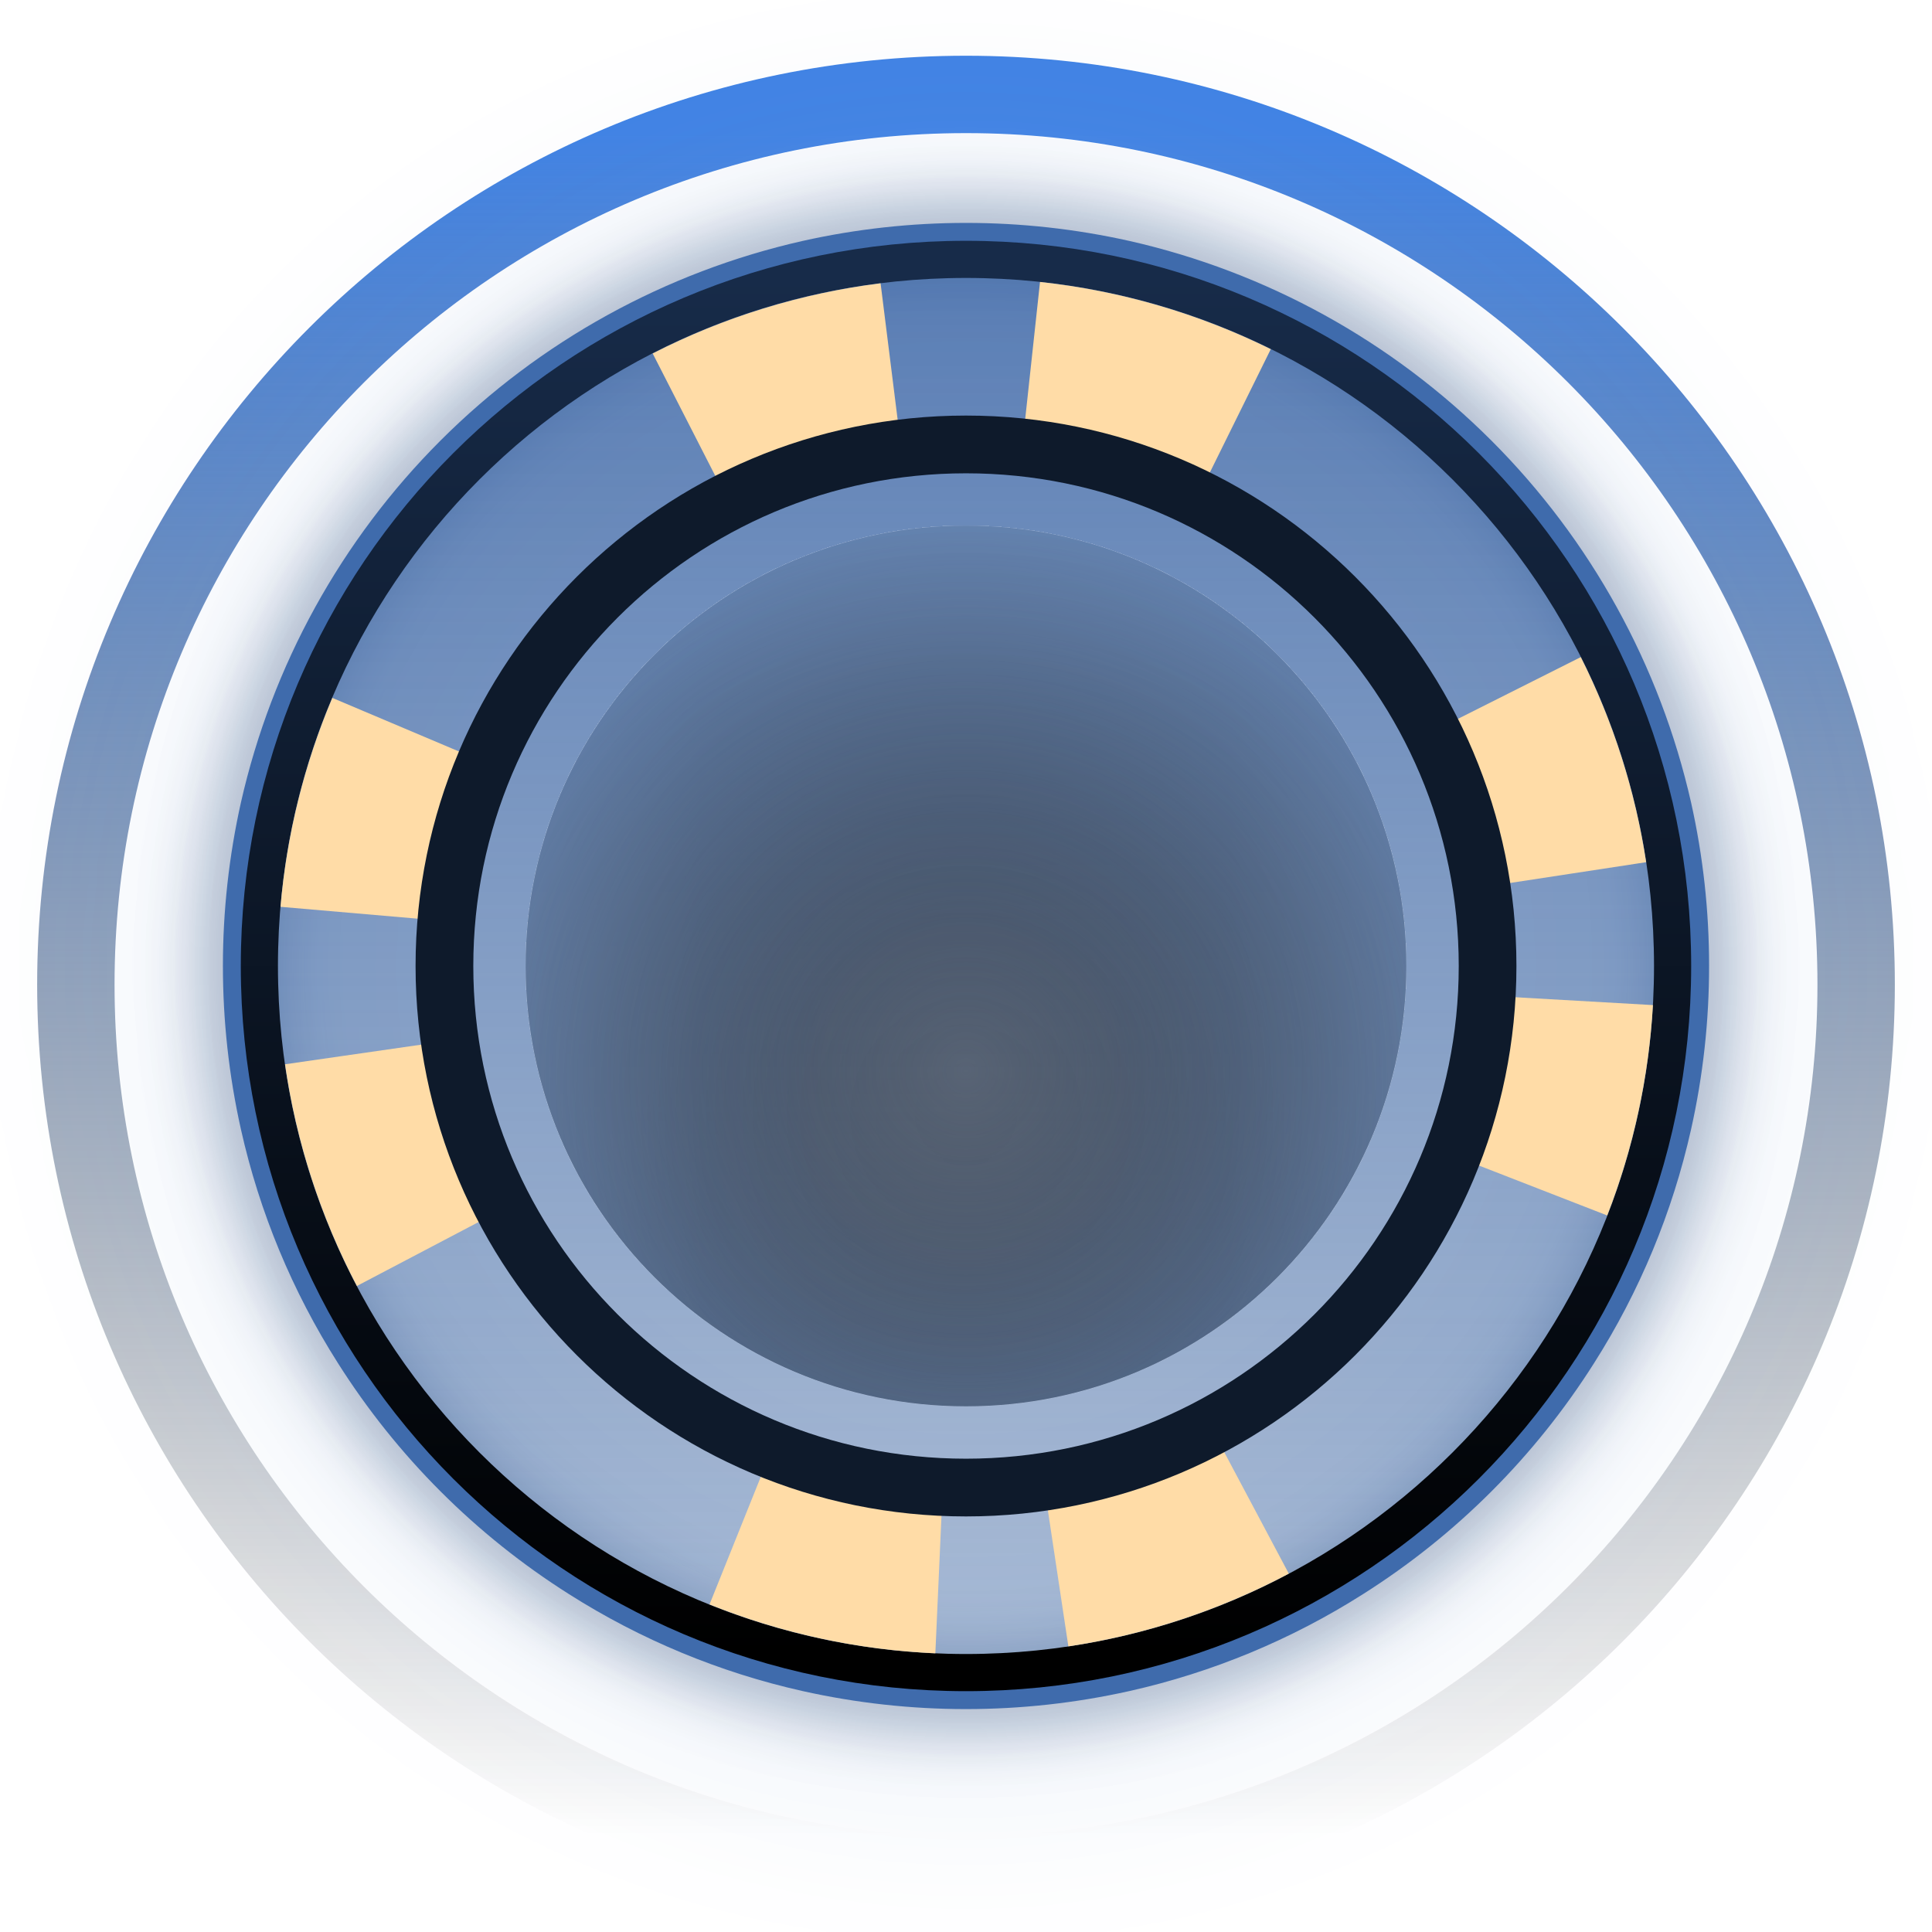
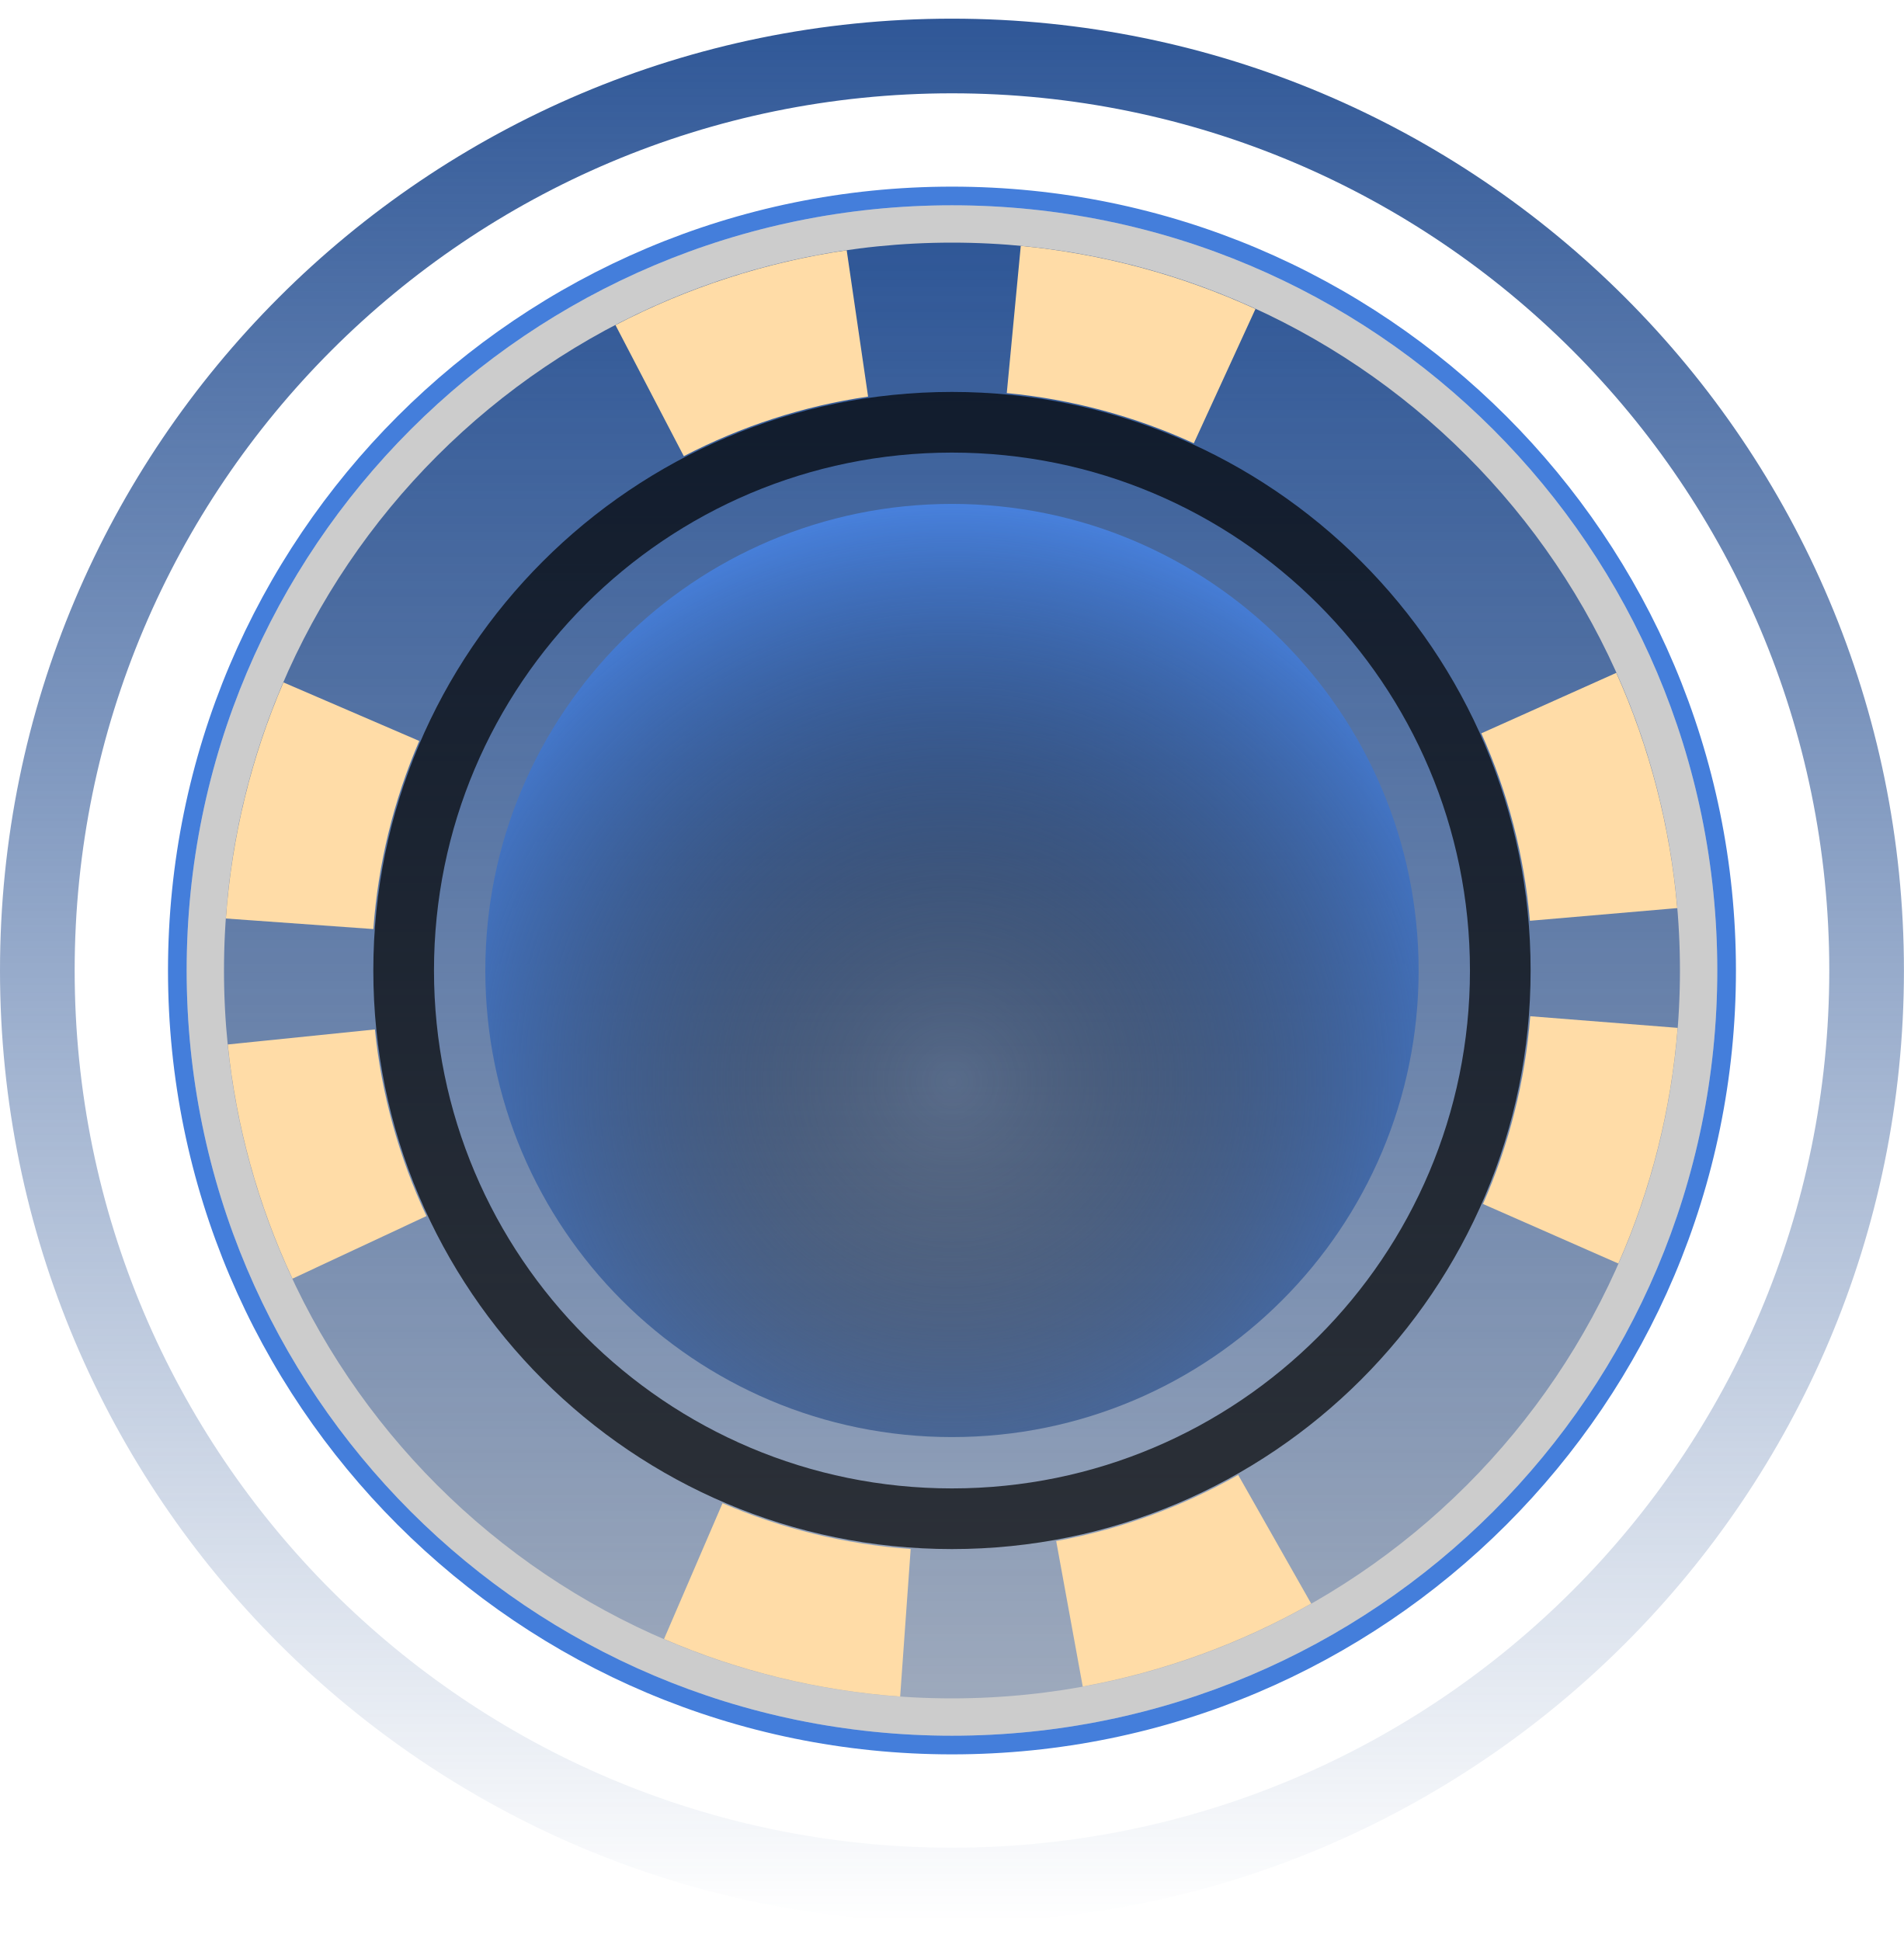
- <svg xmlns="http://www.w3.org/2000/svg" width="52" height="52" viewBox="0 0 52 52" fill="none">
-   <path fill-rule="evenodd" clip-rule="evenodd" d="M26 51.5C12.193 51.5 1 40.307 1 26.5C1 12.693 12.193 1.5 26 1.5C39.807 1.5 51 12.693 51 26.5C51 40.307 39.807 51.5 26 51.5ZM26 3.583C13.344 3.583 3.083 13.844 3.083 26.5C3.083 39.157 13.344 49.417 26 49.417C38.657 49.417 48.917 39.157 48.917 26.5C48.917 13.844 38.657 3.583 26 3.583Z" fill="url(#paint0_linear_3396_384930)" />
-   <g filter="url(#filter0_dd_3396_384930)">
-     <path fill-rule="evenodd" clip-rule="evenodd" d="M45.515 30.398C45.838 28.955 46.001 27.48 46 26C46.001 24.519 45.839 23.043 45.515 21.598C44.679 17.909 42.816 14.532 40.14 11.857C37.465 9.183 34.088 7.32 30.398 6.485C27.502 5.838 24.498 5.838 21.602 6.485C17.912 7.319 14.534 9.182 11.858 11.856C9.183 14.531 7.32 17.909 6.485 21.598C5.838 24.496 5.838 27.501 6.485 30.398C6.985 32.629 7.868 34.756 9.094 36.686C10.681 39.195 12.805 41.319 15.314 42.906C17.244 44.132 19.371 45.015 21.602 45.515C24.498 46.162 27.502 46.162 30.398 45.515C32.629 45.015 34.756 44.132 36.686 42.906C39.195 41.319 41.319 39.195 42.906 36.686C44.132 34.756 45.015 32.629 45.515 30.398ZM44.792 30.235C45.103 28.845 45.26 27.425 45.259 26C45.26 24.574 45.103 23.153 44.792 21.761C43.987 18.209 42.193 14.957 39.617 12.381C37.041 9.806 33.788 8.012 30.235 7.208C27.446 6.585 24.554 6.585 21.764 7.208C18.211 8.011 14.958 9.805 12.382 12.38C9.806 14.956 8.012 18.209 7.208 21.761C6.585 24.552 6.585 27.445 7.208 30.235C7.689 32.384 8.539 34.432 9.72 36.29C11.248 38.706 13.294 40.752 15.71 42.28C17.568 43.461 19.616 44.311 21.764 44.792C24.554 45.415 27.446 45.415 30.235 44.792C32.383 44.311 34.432 43.461 36.29 42.28C38.706 40.752 40.752 38.706 42.28 36.29C43.46 34.432 44.31 32.384 44.792 30.235Z" fill="#3F6BAC" />
-   </g>
-   <rect x="6.981" y="6.981" width="38.037" height="38.037" rx="19.018" fill="url(#paint1_linear_3396_384930)" stroke="url(#paint2_linear_3396_384930)" />
-   <g filter="url(#filter1_i_3396_384930)">
-     <circle cx="11.852" cy="11.852" r="11.852" transform="matrix(1 0 0 -1 14.1475 37.8518)" fill="url(#paint3_radial_3396_384930)" />
-   </g>
-   <path d="M25.175 44.499C23.089 44.407 21.034 43.962 19.097 43.183L20.503 39.684C22.045 40.304 23.682 40.658 25.343 40.733L25.175 44.499Z" fill="#FFDCA7" />
-   <path d="M34.688 42.354C32.835 43.338 30.829 44 28.755 44.312L28.179 40.486C29.82 40.239 31.407 39.715 32.872 38.937L34.688 42.354Z" fill="#FFDCA7" />
-   <path d="M23.701 7.625C21.562 7.893 19.486 8.532 17.567 9.514L19.4 13.098C20.902 12.33 22.527 11.83 24.201 11.62L23.701 7.625Z" fill="#FFDCA7" />
-   <path d="M34.203 9.398C32.255 8.435 30.153 7.823 27.992 7.589L27.547 11.706C29.224 11.887 30.857 12.362 32.369 13.11L34.203 9.398Z" fill="#FFDCA7" />
-   <path d="M43.258 32.714C43.963 30.903 44.378 28.992 44.489 27.052L40.56 26.828C40.473 28.356 40.146 29.861 39.591 31.287L43.258 32.714Z" fill="#FFDCA7" />
-   <path d="M42.547 17.686C43.42 19.422 44.013 21.285 44.306 23.206L40.416 23.8C40.185 22.287 39.718 20.82 39.031 19.453L42.547 17.686Z" fill="#FFDCA7" />
-   <path d="M7.672 28.645C7.972 30.73 8.627 32.748 9.606 34.612L12.909 32.877C12.127 31.388 11.605 29.777 11.364 28.113L7.672 28.645Z" fill="#FFDCA7" />
-   <path d="M8.945 18.784C8.188 20.574 7.717 22.471 7.55 24.407L11.283 24.73C11.416 23.185 11.792 21.672 12.396 20.244L8.945 18.784Z" fill="#FFDCA7" />
-   <path d="M40.815 26C40.815 17.818 34.182 11.185 26 11.185C17.818 11.185 11.185 17.818 11.185 26C11.185 34.182 17.818 40.815 26 40.815C34.182 40.815 40.815 34.182 40.815 26ZM12.739 26C12.739 18.676 18.676 12.739 26 12.739C33.324 12.739 39.262 18.676 39.262 26C39.262 33.324 33.324 39.261 26 39.261C18.676 39.261 12.739 33.324 12.739 26Z" fill="#0E1A2B" />
+ <svg xmlns="http://www.w3.org/2000/svg" width="51" height="52" viewBox="0 0 51 52" fill="none">
+   <path fill-rule="evenodd" clip-rule="evenodd" d="M2 26C2 38.979 12.521 49.5 25.5 49.5C38.479 49.5 49 38.979 49 26C49 13.021 38.479 2.5 25.5 2.5C12.521 2.5 2 13.021 2 26ZM25.5 0.5C11.417 0.5 0 11.917 0 26C0 40.083 11.417 51.5 25.5 51.5C39.583 51.5 51 40.083 51 26C51 11.917 39.583 0.5 25.5 0.5Z" fill="url(#paint0_linear_3474_202339)" />
+   <path fill-rule="evenodd" clip-rule="evenodd" d="M25.5 47C13.902 47 4.5 37.598 4.5 26C4.5 14.402 13.902 5 25.5 5C37.098 5 46.5 14.402 46.5 26C46.5 37.598 37.098 47 25.5 47ZM25.5 5.5C14.178 5.5 5 14.678 5 26C5 37.322 14.178 46.5 25.5 46.5C36.822 46.5 46 37.322 46 26C46 14.678 36.822 5.5 25.5 5.5Z" fill="#447EDB" />
+   <path d="M5 26C5 14.678 14.178 5.5 25.5 5.5C36.822 5.5 46 14.678 46 26C46 37.322 36.822 46.5 25.5 46.5C14.178 46.5 5 37.322 5 26Z" fill="black" fill-opacity="0.2" />
+   <path d="M6 26C6 15.23 14.73 6.5 25.5 6.5C36.27 6.5 45 15.23 45 26C45 36.77 36.27 45.5 25.5 45.5C14.73 45.5 6 36.77 6 26Z" fill="url(#paint1_linear_3474_202339)" />
+   <path d="M41 26C41 17.44 34.06 10.5 25.5 10.5C16.94 10.5 10 17.44 10 26C10 34.56 16.94 41.5 25.5 41.5C34.06 41.5 41 34.56 41 26ZM11.625 26C11.625 18.337 17.837 12.125 25.5 12.125C33.163 12.125 39.375 18.337 39.375 26C39.375 33.663 33.163 39.875 25.5 39.875C17.837 39.875 11.625 33.663 11.625 26Z" fill="black" fill-opacity="0.7" />
+   <circle cx="12.5" cy="12.5" r="12.5" transform="matrix(1 0 0 -1 13 38.5)" fill="url(#paint2_radial_3474_202339)" />
+   <path fill-rule="evenodd" clip-rule="evenodd" d="M27.343 6.587C29.518 6.794 31.643 7.365 33.63 8.276L31.978 11.876C30.395 11.15 28.702 10.696 26.968 10.531L27.343 6.587ZM35.122 42.961C33.221 44.039 31.153 44.79 29.003 45.183L28.292 41.286C30.005 40.973 31.653 40.374 33.167 39.515L35.122 42.961ZM17.787 43.91C19.794 44.775 21.932 45.295 24.112 45.451L24.394 41.499C22.657 41.376 20.953 40.961 19.354 40.272L17.787 43.91ZM16.486 8.708C18.424 7.698 20.518 7.021 22.68 6.705L23.253 10.625C21.53 10.876 19.862 11.416 18.317 12.221L16.486 8.708ZM6.101 27.982C6.323 30.155 6.909 32.277 7.834 34.256L11.423 32.579C10.686 31.002 10.219 29.311 10.042 27.579L6.101 27.982ZM6.05 24.607C6.206 22.427 6.727 20.289 7.592 18.282L11.23 19.85C10.541 21.449 10.126 23.153 10.001 24.89L6.05 24.607ZM44.939 27.537C44.767 29.716 44.23 31.85 43.35 33.85L39.724 32.255C40.425 30.661 40.853 28.961 40.99 27.225L44.939 27.537ZM44.928 24.328C44.741 22.151 44.189 20.02 43.295 18.026L39.68 19.646C40.392 21.235 40.832 22.933 40.981 24.668L44.928 24.328Z" fill="#FFDCA7" />
  <defs>
-     <filter id="filter0_dd_3396_384930" x="0" y="0" width="52" height="52" filterUnits="userSpaceOnUse" color-interpolation-filters="sRGB">
-       <feFlood flood-opacity="0" result="BackgroundImageFix" />
-       <feColorMatrix in="SourceAlpha" type="matrix" values="0 0 0 0 0 0 0 0 0 0 0 0 0 0 0 0 0 0 127 0" result="hardAlpha" />
-       <feOffset />
-       <feGaussianBlur stdDeviation="1" />
-       <feColorMatrix type="matrix" values="0 0 0 0 0.153 0 0 0 0 0.267 0 0 0 0 0.438 0 0 0 1 0" />
-       <feBlend mode="normal" in2="BackgroundImageFix" result="effect1_dropShadow_3396_384930" />
-       <feColorMatrix in="SourceAlpha" type="matrix" values="0 0 0 0 0 0 0 0 0 0 0 0 0 0 0 0 0 0 127 0" result="hardAlpha" />
-       <feOffset />
-       <feGaussianBlur stdDeviation="3" />
-       <feColorMatrix type="matrix" values="0 0 0 0 0.532 0 0 0 0 0.664 0 0 0 0 0.863 0 0 0 1 0" />
-       <feBlend mode="normal" in2="effect1_dropShadow_3396_384930" result="effect2_dropShadow_3396_384930" />
-       <feBlend mode="normal" in="SourceGraphic" in2="effect2_dropShadow_3396_384930" result="shape" />
-     </filter>
-     <filter id="filter1_i_3396_384930" x="14.148" y="14.148" width="23.704" height="27.704" filterUnits="userSpaceOnUse" color-interpolation-filters="sRGB">
-       <feFlood flood-opacity="0" result="BackgroundImageFix" />
-       <feBlend mode="normal" in="SourceGraphic" in2="BackgroundImageFix" result="shape" />
-       <feColorMatrix in="SourceAlpha" type="matrix" values="0 0 0 0 0 0 0 0 0 0 0 0 0 0 0 0 0 0 127 0" result="hardAlpha" />
-       <feOffset dy="4" />
-       <feGaussianBlur stdDeviation="5" />
-       <feComposite in2="hardAlpha" operator="arithmetic" k2="-1" k3="1" />
-       <feColorMatrix type="matrix" values="0 0 0 0 1 0 0 0 0 1 0 0 0 0 1 0 0 0 0.25 0" />
-       <feBlend mode="normal" in2="shape" result="effect1_innerShadow_3396_384930" />
-     </filter>
-     <linearGradient id="paint0_linear_3396_384930" x1="26" y1="3.583" x2="26" y2="49.417" gradientUnits="userSpaceOnUse">
-       <stop stop-color="#4082E4" />
-       <stop offset="1" stop-color="#090909" stop-opacity="0" />
+     <linearGradient id="paint0_linear_3474_202339" x1="25.5" y1="0.5" x2="25.5" y2="51.5" gradientUnits="userSpaceOnUse">
+       <stop stop-color="#2F5797" />
+       <stop offset="1" stop-color="#2F5797" stop-opacity="0" />
    </linearGradient>
-     <linearGradient id="paint1_linear_3396_384930" x1="24.962" y1="7.481" x2="24.962" y2="44.519" gradientUnits="userSpaceOnUse">
-       <stop stop-color="#3460A3" stop-opacity="0.8" />
-       <stop offset="1" stop-color="#2F5A99" stop-opacity="0.4" />
+     <linearGradient id="paint1_linear_3474_202339" x1="24.407" y1="6.5" x2="24.407" y2="45.5" gradientUnits="userSpaceOnUse">
+       <stop stop-color="#2F5797" />
+       <stop offset="1" stop-color="#2F5797" stop-opacity="0.3" />
    </linearGradient>
-     <linearGradient id="paint2_linear_3396_384930" x1="26" y1="7.481" x2="26" y2="44.519" gradientUnits="userSpaceOnUse">
-       <stop stop-color="#172B49" />
-       <stop offset="1" />
-     </linearGradient>
-     <radialGradient id="paint3_radial_3396_384930" cx="0" cy="0" r="1" gradientUnits="userSpaceOnUse" gradientTransform="translate(11.8518 9.02907) rotate(90) scale(14.6746)">
-       <stop stop-color="#0F0900" stop-opacity="0.42" />
-       <stop offset="1" stop-color="#385F98" />
+     <radialGradient id="paint2_radial_3474_202339" cx="0" cy="0" r="1" gradientUnits="userSpaceOnUse" gradientTransform="translate(12.5 9.52285) rotate(90) scale(15.4772)">
+       <stop stop-opacity="0.2" />
+       <stop offset="1" stop-color="#4881DD" />
    </radialGradient>
  </defs>
</svg>
